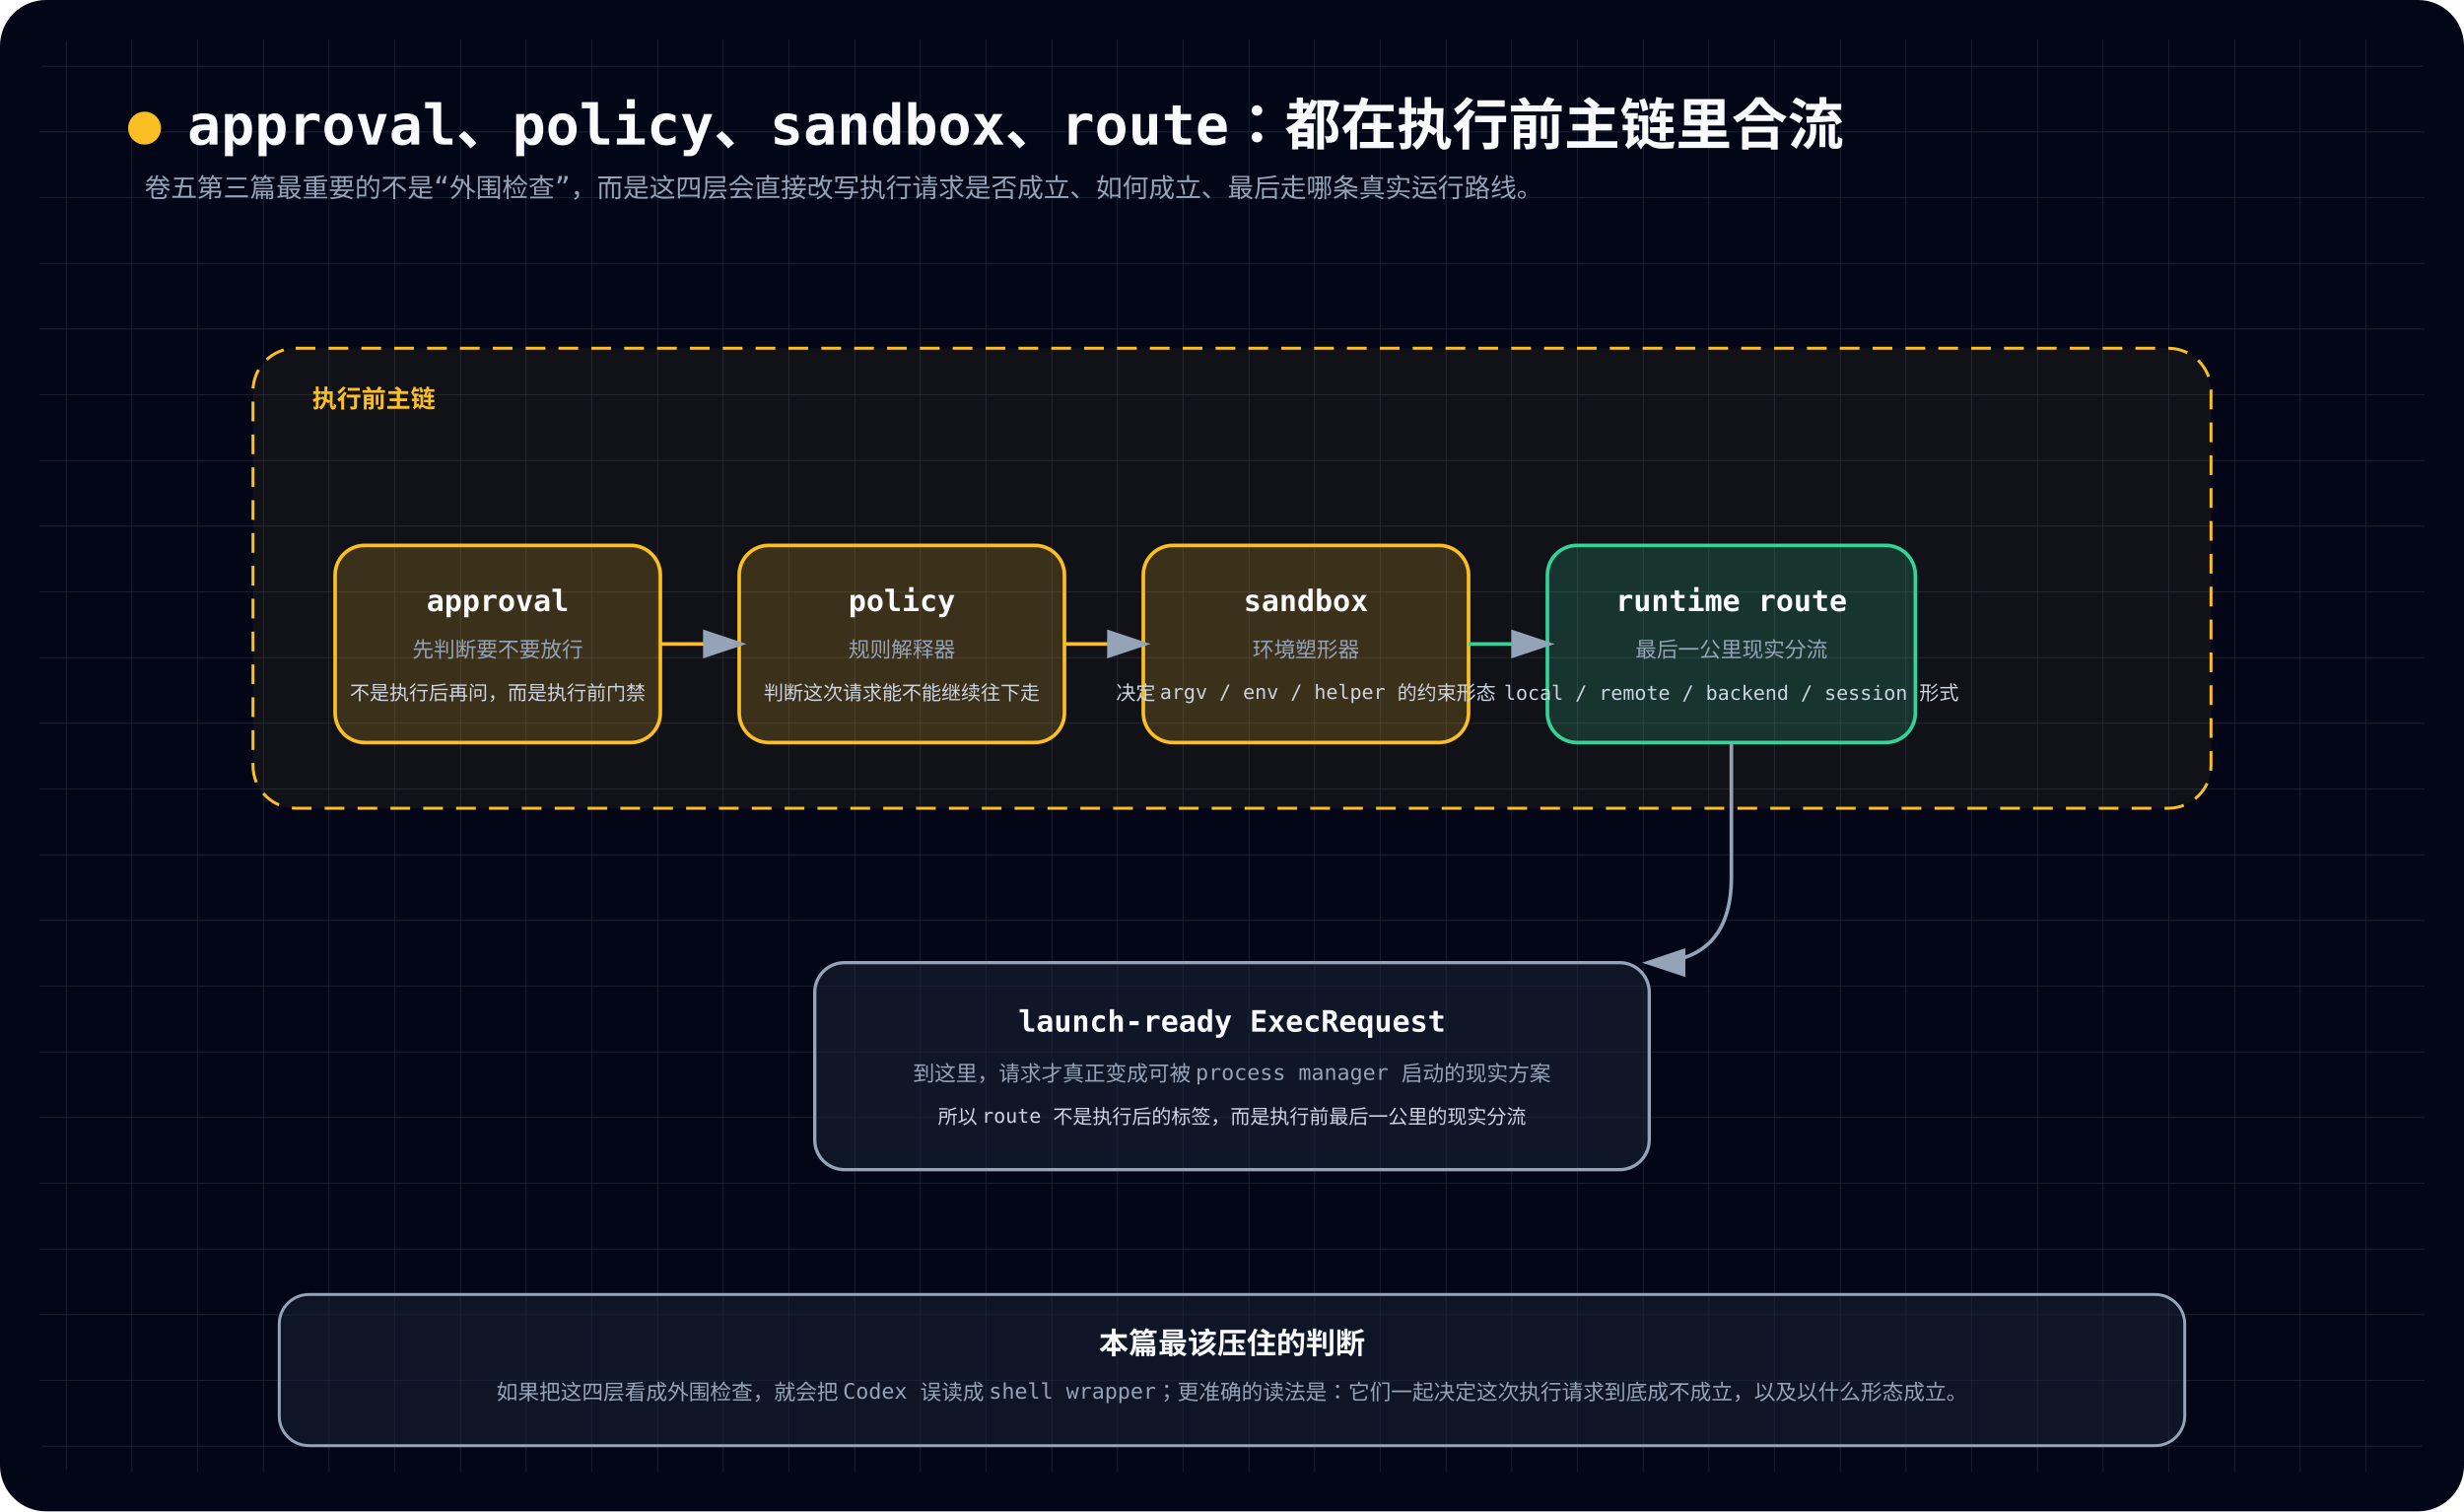
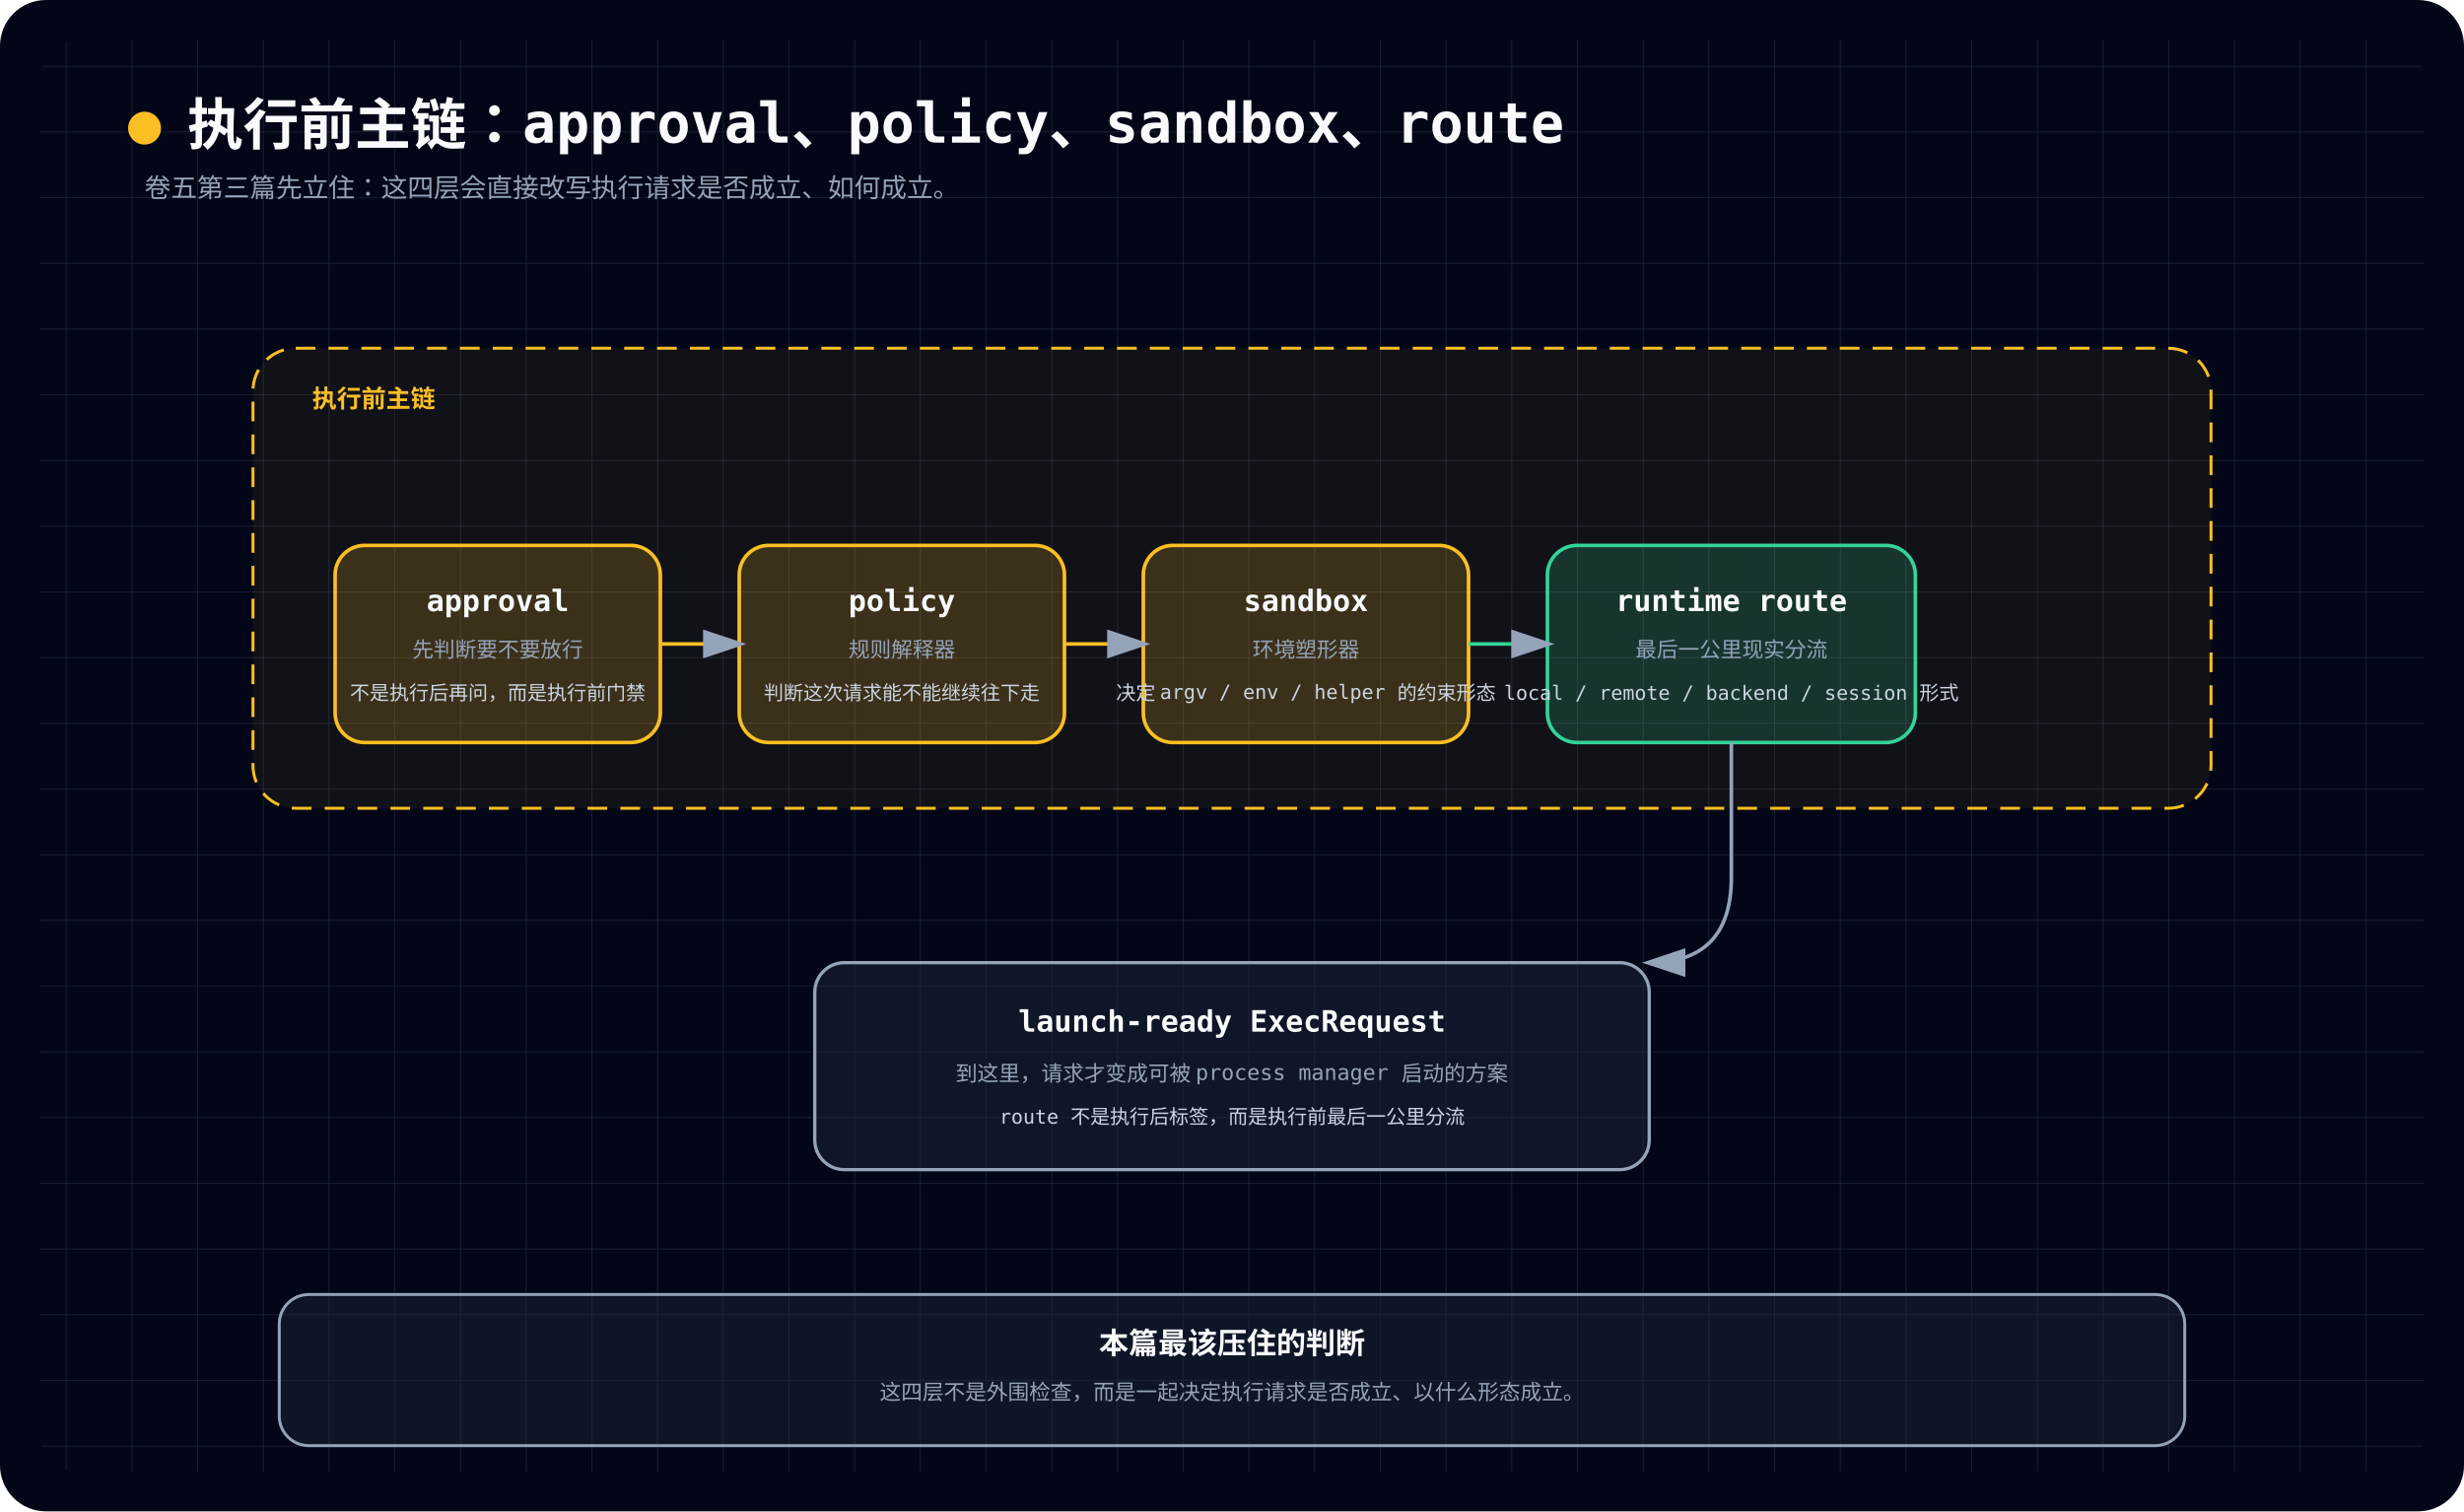
<svg xmlns="http://www.w3.org/2000/svg" width="1500" height="920" viewBox="0 0 1500 920" fill="none">
  <defs>
    <pattern id="grid" width="40" height="40" patternUnits="userSpaceOnUse">
      <path d="M 40 0 L 0 0 0 40" fill="none" stroke="#1e293b" stroke-width="0.8" />
    </pattern>
    <marker id="arrow" markerWidth="12" markerHeight="8" refX="10" refY="4" orient="auto">
      <polygon points="0 0, 12 4, 0 8" fill="#94a3b8" />
    </marker>
    <style>.title{font:700 34px 'JetBrains Mono',monospace;fill:#f8fafc}.subtitle{font:500 16px 'JetBrains Mono',monospace;fill:#94a3b8}.label{font:700 18px 'JetBrains Mono',monospace;fill:#f8fafc}.sub{font:500 13px 'JetBrains Mono',monospace;fill:#94a3b8}.tiny{font:500 12px 'JetBrains Mono',monospace;fill:#cbd5e1}.section{font:700 15px 'JetBrains Mono',monospace}.legend{font:600 12px 'JetBrains Mono',monospace;fill:#cbd5e1}</style>
  </defs>
  <rect width="1500" height="920" rx="28" fill="#020617" />
  <rect x="24" y="24" width="1452" height="872" rx="24" fill="url(#grid)" />
  <circle cx="88" cy="78" r="10" fill="#fbbf24" />
-   <text x="114" y="88" class="title">approval、policy、sandbox、route：都在执行前主链里合流</text>
-   <text x="88" y="120" class="subtitle">卷五第三篇最重要的不是“外围检查”，而是这四层会直接改写执行请求是否成立、如何成立、最后走哪条真实运行路线。</text>
+   <text x="114" y="88" class="title">执行前主链：approval、policy、sandbox、route</text>
+   <text x="88" y="120" class="subtitle">卷五第三篇先立住：这四层会直接改写执行请求是否成立、如何成立。</text>
  <rect x="154" y="212" width="1192" height="280" rx="26" fill="rgba(251,191,36,0.06)" stroke="#fbbf24" stroke-width="1.8" stroke-dasharray="12 8" />
  <text x="190" y="248" class="section" fill="#fbbf24">执行前主链</text>
  <rect x="204" y="332" width="198" height="120" rx="18" fill="rgba(251,191,36,0.18)" stroke="#fbbf24" stroke-width="2.2" />
  <text x="303" y="372" text-anchor="middle" class="label">approval</text>
  <text x="303" y="400" text-anchor="middle" class="sub">先判断要不要放行</text>
  <text x="303" y="426" text-anchor="middle" class="tiny">不是执行后再问，而是执行前门禁</text>
  <rect x="450" y="332" width="198" height="120" rx="18" fill="rgba(251,191,36,0.18)" stroke="#fbbf24" stroke-width="2.2" />
  <text x="549" y="372" text-anchor="middle" class="label">policy</text>
  <text x="549" y="400" text-anchor="middle" class="sub">规则解释器</text>
  <text x="549" y="426" text-anchor="middle" class="tiny">判断这次请求能不能继续往下走</text>
  <rect x="696" y="332" width="198" height="120" rx="18" fill="rgba(251,191,36,0.18)" stroke="#fbbf24" stroke-width="2.2" />
  <text x="795" y="372" text-anchor="middle" class="label">sandbox</text>
  <text x="795" y="400" text-anchor="middle" class="sub">环境塑形器</text>
  <text x="795" y="426" text-anchor="middle" class="tiny">决定 argv / env / helper 的约束形态</text>
  <rect x="942" y="332" width="224" height="120" rx="18" fill="rgba(52,211,153,0.18)" stroke="#34d399" stroke-width="2.2" />
  <text x="1054" y="372" text-anchor="middle" class="label">runtime route</text>
  <text x="1054" y="400" text-anchor="middle" class="sub">最后一公里现实分流</text>
  <text x="1054" y="426" text-anchor="middle" class="tiny">local / remote / backend / session 形式</text>
  <line x1="402" y1="392" x2="450" y2="392" stroke="#fbbf24" stroke-width="2.2" marker-end="url(#arrow)" />
  <line x1="648" y1="392" x2="696" y2="392" stroke="#fbbf24" stroke-width="2.2" marker-end="url(#arrow)" />
  <line x1="894" y1="392" x2="942" y2="392" stroke="#34d399" stroke-width="2.2" marker-end="url(#arrow)" />
  <rect x="496" y="586" width="508" height="126" rx="18" fill="rgba(30,41,59,0.48)" stroke="#94a3b8" stroke-width="2" />
  <text x="750" y="628" text-anchor="middle" class="label">launch-ready ExecRequest</text>
-   <text x="750" y="658" text-anchor="middle" class="sub">到这里，请求才真正变成可被 process manager 启动的现实方案</text>
-   <text x="750" y="684" text-anchor="middle" class="tiny">所以 route 不是执行后的标签，而是执行前最后一公里的现实分流</text>
+   <text x="750" y="658" text-anchor="middle" class="sub">到这里，请求才变成可被 process manager 启动的方案</text>
+   <text x="750" y="684" text-anchor="middle" class="tiny">route 不是执行后标签，而是执行前最后一公里分流</text>
  <path d="M 1054 452 L 1054 534 Q 1054 586 1004 586" stroke="#94a3b8" stroke-width="2.2" fill="none" marker-end="url(#arrow)" />
  <rect x="170" y="788" width="1160" height="92" rx="18" fill="rgba(30,41,59,0.44)" stroke="#94a3b8" stroke-width="1.8" />
  <text x="750" y="824" text-anchor="middle" class="label">本篇最该压住的判断</text>
-   <text x="750" y="852" text-anchor="middle" class="sub">如果把这四层看成外围检查，就会把 Codex 误读成 shell wrapper；更准确的读法是：它们一起决定这次执行请求到底成不成立，以及以什么形态成立。</text>
+   <text x="750" y="852" text-anchor="middle" class="sub">这四层不是外围检查，而是一起决定执行请求是否成立、以什么形态成立。</text>
</svg>
